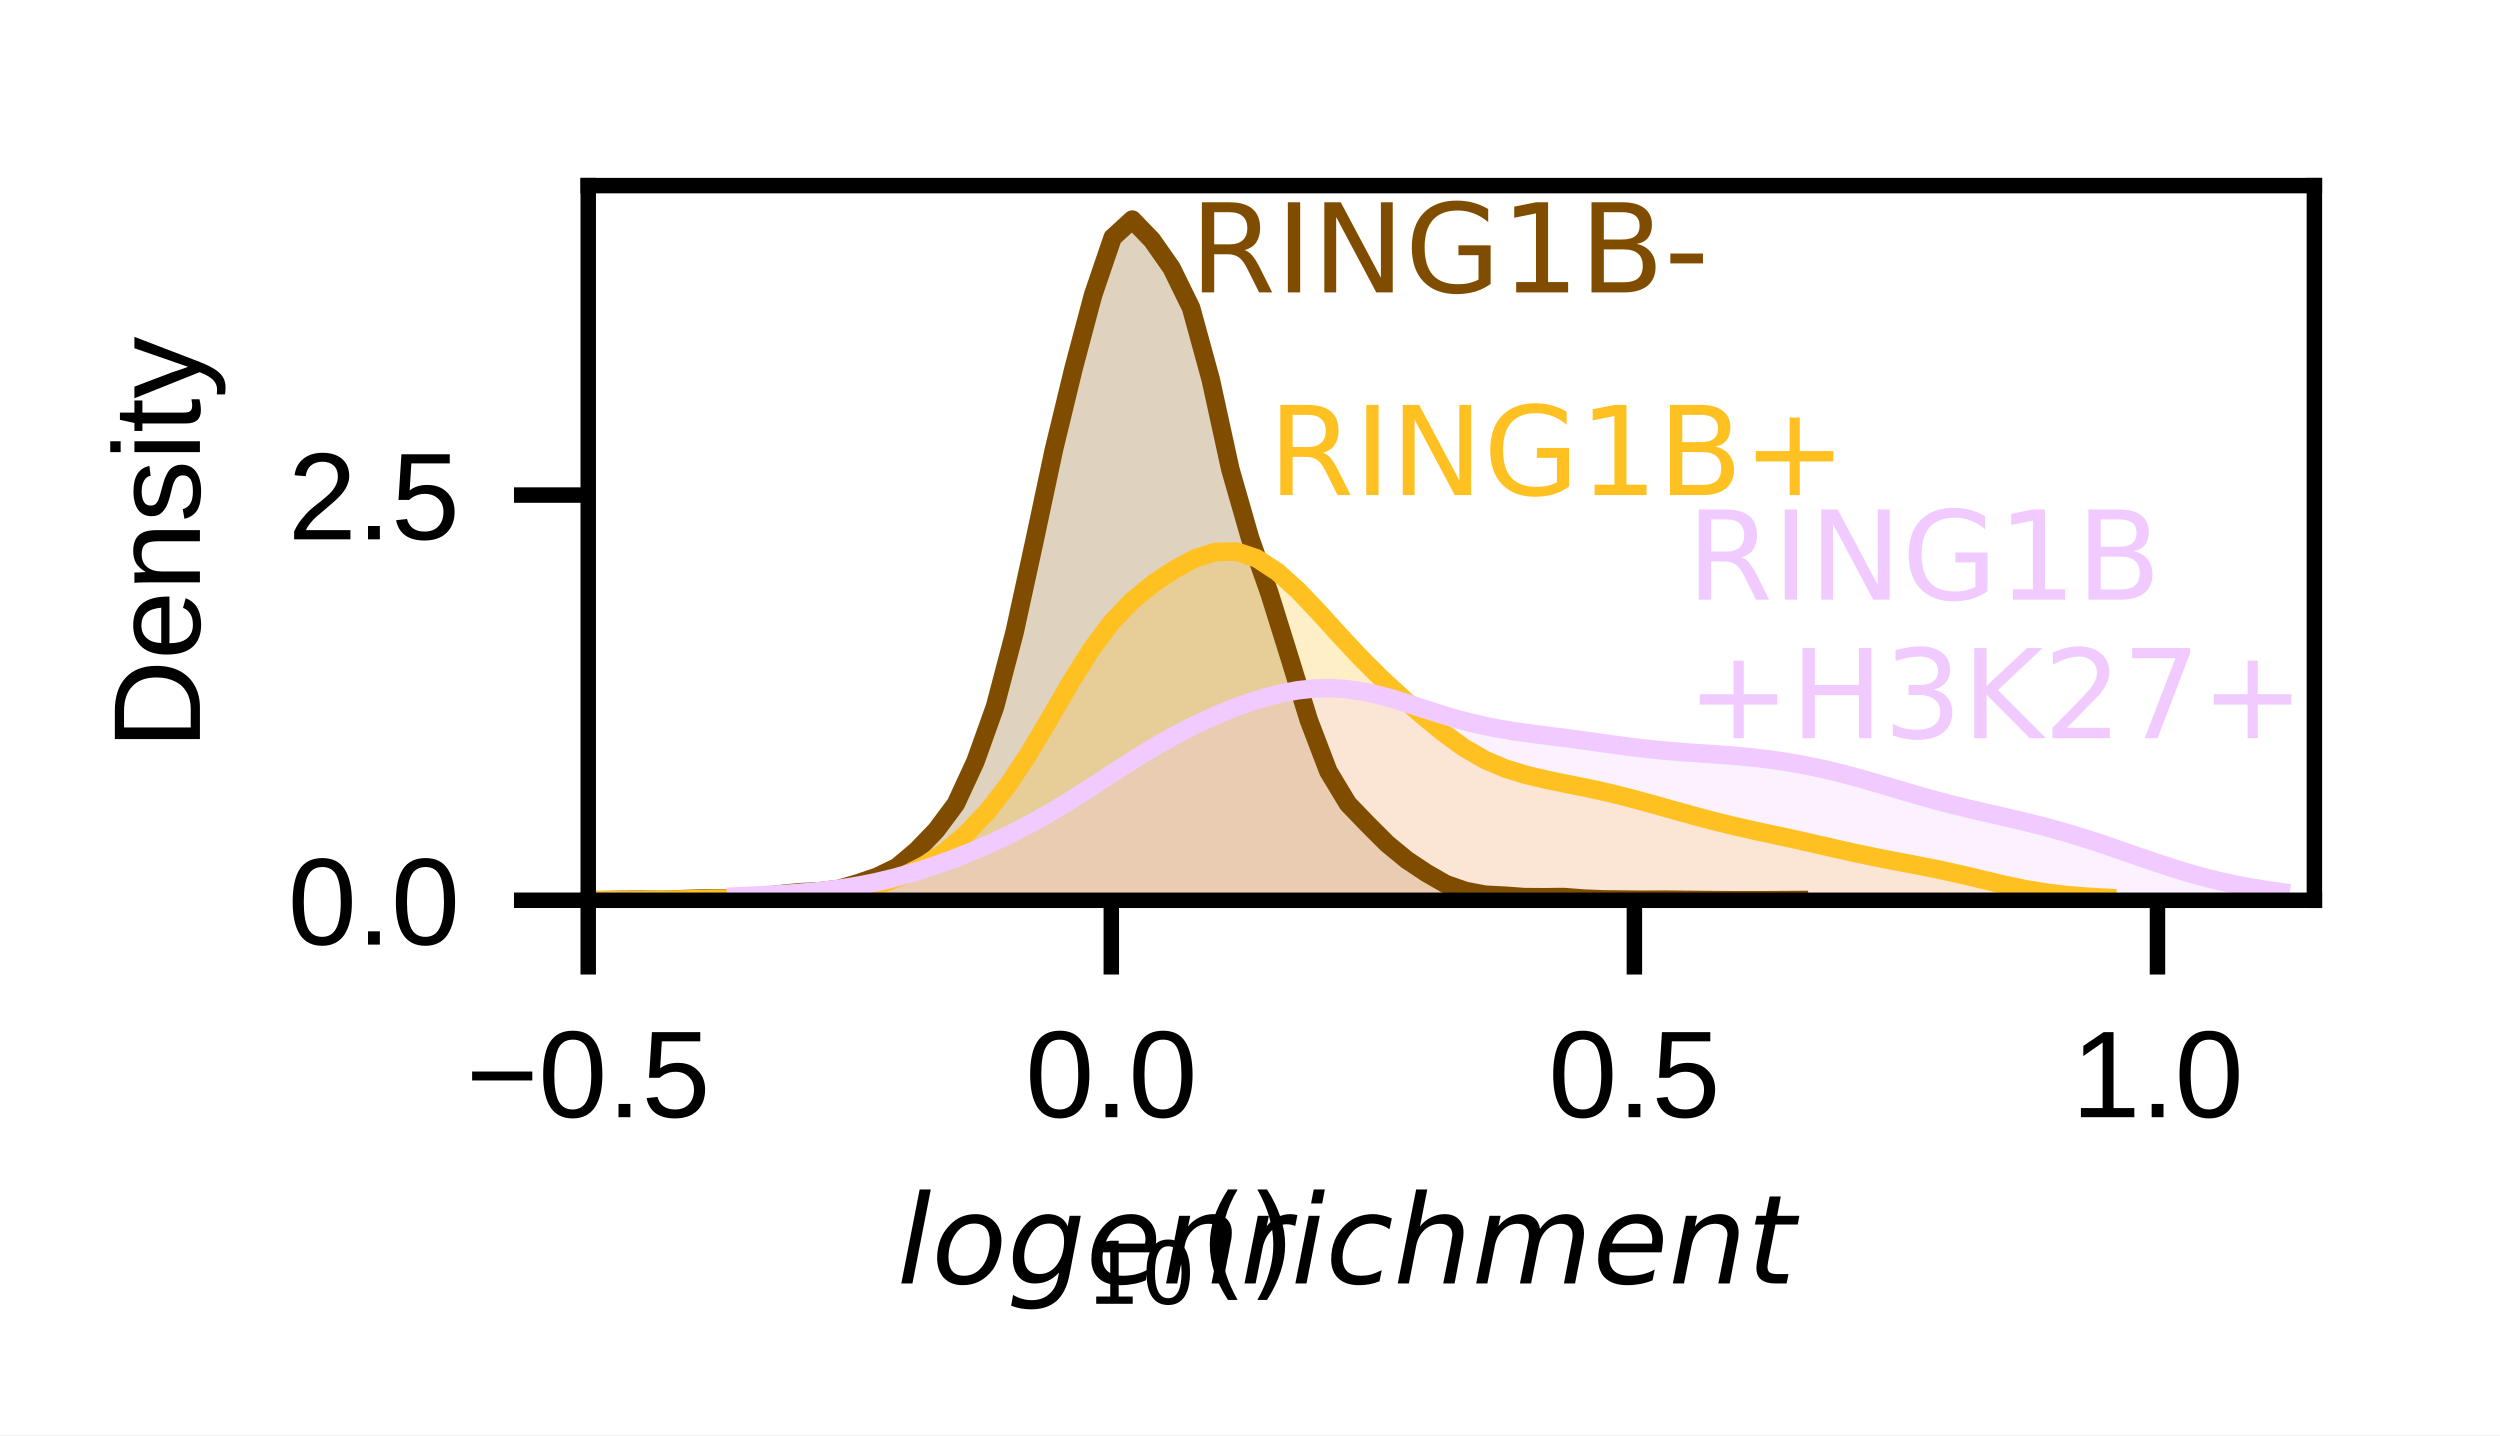
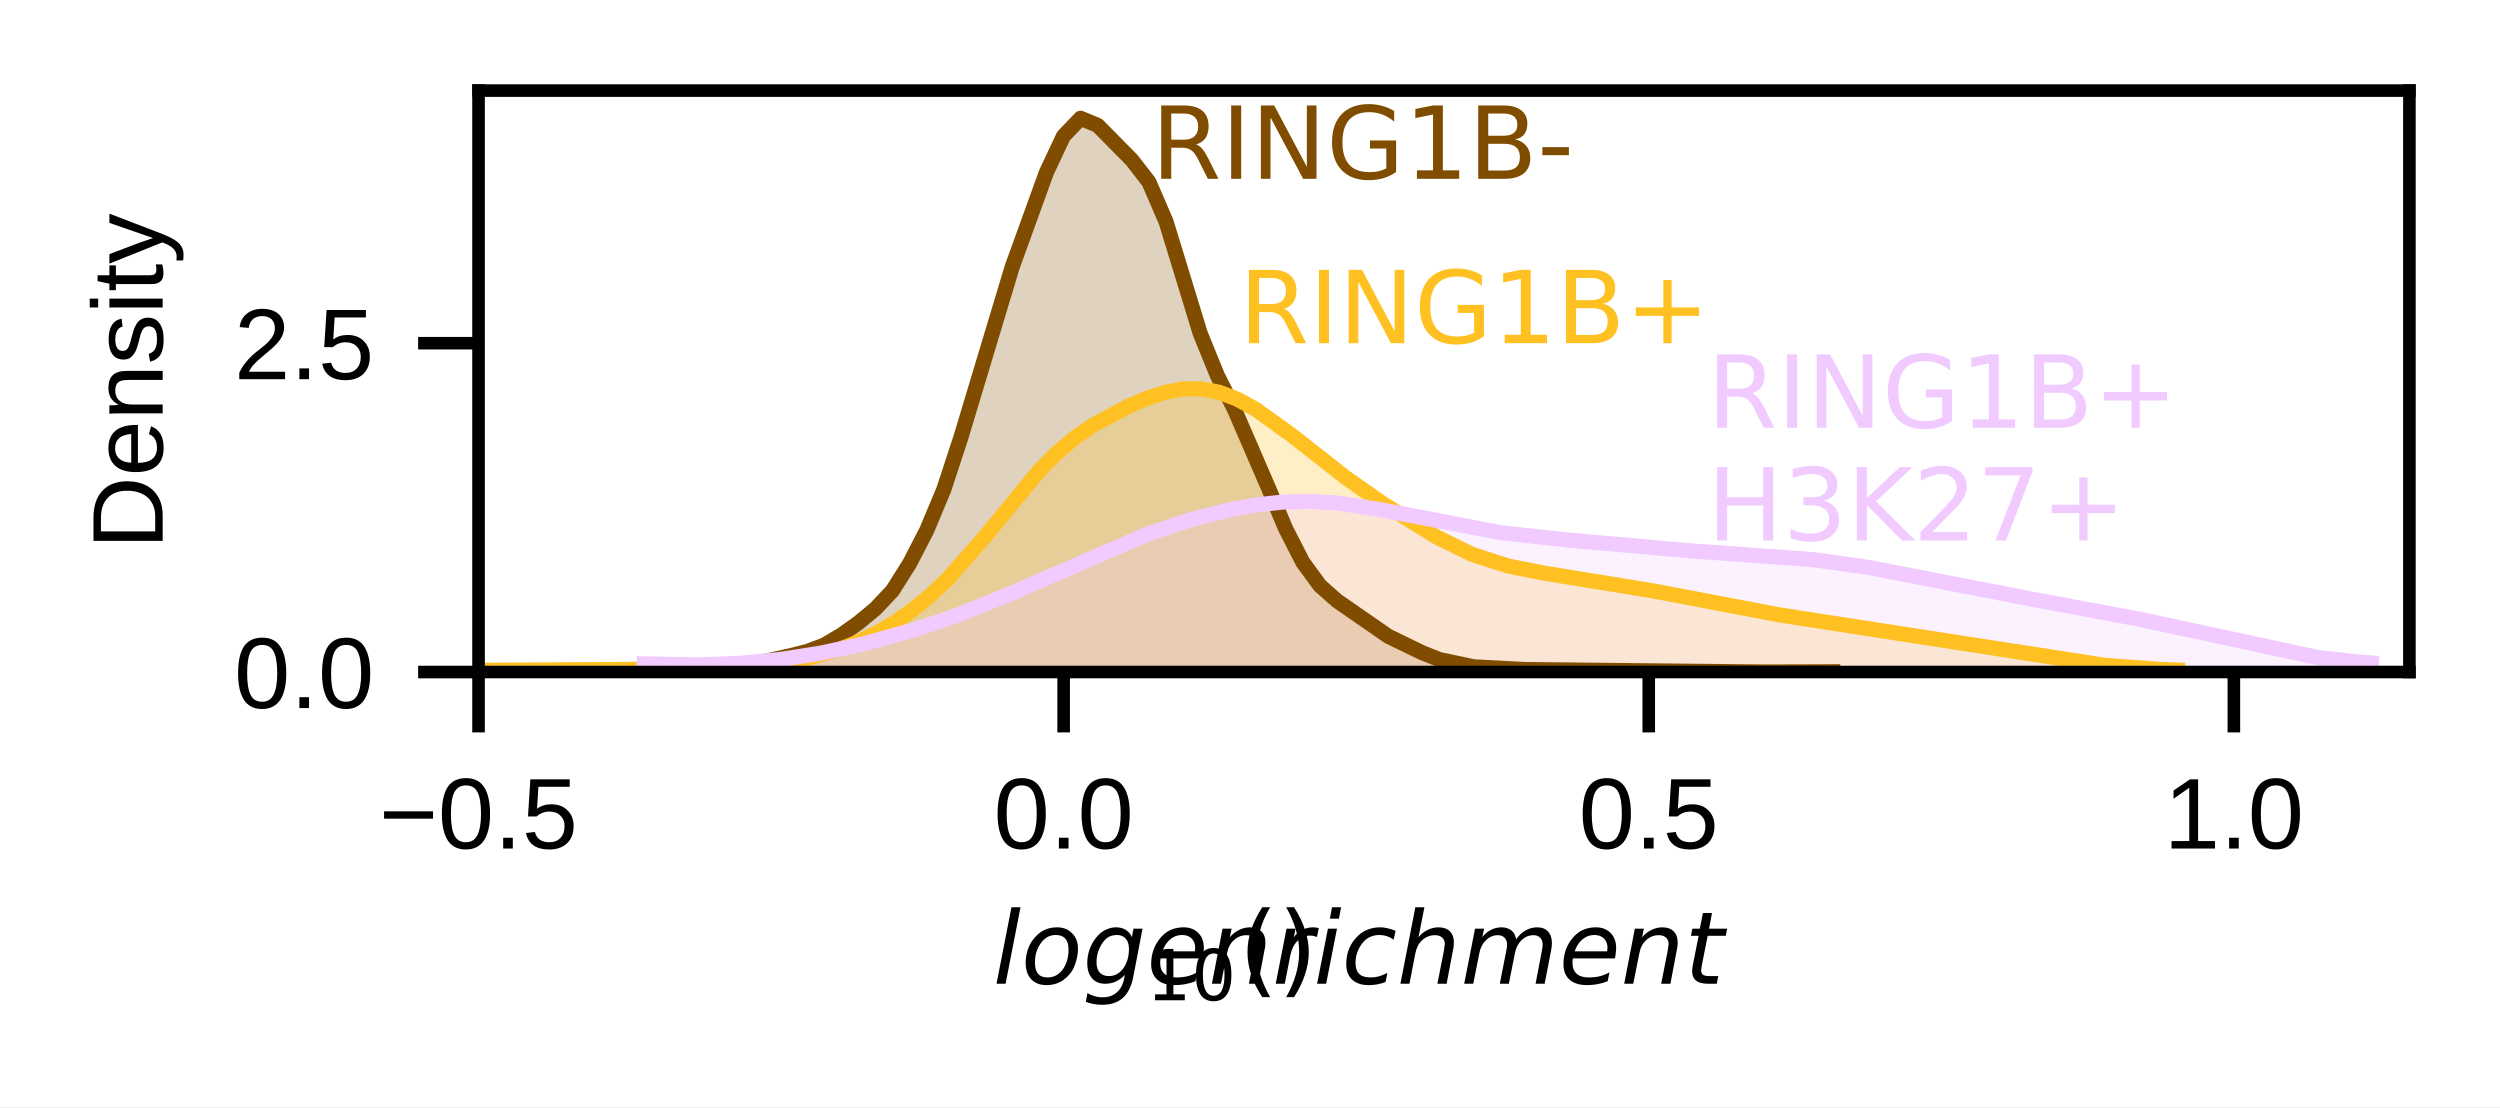
- <svg xmlns="http://www.w3.org/2000/svg" xmlns:xlink="http://www.w3.org/1999/xlink" height="92.782pt" version="1.1" viewBox="0 0 161.63 92.782" width="161.63pt">
+ <svg xmlns="http://www.w3.org/2000/svg" xmlns:xlink="http://www.w3.org/1999/xlink" height="87.982pt" version="1.1" viewBox="0 0 198.68 87.982" width="198.68pt">
  <defs>
    <style type="text/css">
*{stroke-linecap:butt;stroke-linejoin:round;}
  </style>
  </defs>
  <g id="figure_1">
    <g id="patch_1">
-       <path d="M 0 92.782  L 161.63 92.782  L 161.63 -0  L 0 -0  z " style="fill:#ffffff;" />
+       <path d="M 0 87.982  L 198.68 87.982  L 198.68 -0  L 0 -0  z " style="fill:#ffffff;" />
    </g>
    <g id="axes_1">
      <g id="patch_2">
-         <path d="M 38.03 58.206  L 149.63 58.206  L 149.63 12  L 38.03 12  z " style="fill:#ffffff;" />
+         <path d="M 38.03 53.406  L 191.48 53.406  L 191.48 7.2  L 38.03 7.2  z " style="fill:#ffffff;" />
      </g>
      <g id="PolyCollection_1">
-         <path clip-path="url(#p0f11a25522)" d="M -9.19 58.19  L -9.19 58.206  L -7.922 58.206  L -6.655 58.206  L -5.387 58.206  L -4.119 58.206  L -2.852 58.206  L -1.584 58.206  L -0.317 58.206  L 0.951 58.206  L 2.219 58.206  L 3.486 58.206  L 4.754 58.206  L 6.021 58.206  L 7.289 58.206  L 8.557 58.206  L 9.824 58.206  L 11.092 58.206  L 12.359 58.206  L 13.627 58.206  L 14.895 58.206  L 16.162 58.206  L 17.43 58.206  L 18.697 58.206  L 19.965 58.206  L 21.232 58.206  L 22.5 58.206  L 23.768 58.206  L 25.035 58.206  L 26.303 58.206  L 27.57 58.206  L 28.838 58.206  L 30.106 58.206  L 31.373 58.206  L 32.641 58.206  L 33.908 58.206  L 35.176 58.206  L 36.444 58.206  L 37.711 58.206  L 38.979 58.206  L 40.246 58.206  L 41.514 58.206  L 42.782 58.206  L 44.049 58.206  L 45.317 58.206  L 46.584 58.206  L 47.852 58.206  L 49.12 58.206  L 50.387 58.206  L 51.655 58.206  L 52.922 58.206  L 54.19 58.206  L 55.458 58.206  L 56.725 58.206  L 57.993 58.206  L 59.26 58.206  L 60.528 58.206  L 61.796 58.206  L 63.063 58.206  L 64.331 58.206  L 65.598 58.206  L 66.866 58.206  L 68.133 58.206  L 69.401 58.206  L 70.669 58.206  L 71.936 58.206  L 73.204 58.206  L 74.471 58.206  L 75.739 58.206  L 77.007 58.206  L 78.274 58.206  L 79.542 58.206  L 80.809 58.206  L 82.077 58.206  L 83.345 58.206  L 84.612 58.206  L 85.88 58.206  L 87.147 58.206  L 88.415 58.206  L 89.683 58.206  L 90.95 58.206  L 92.218 58.206  L 93.485 58.206  L 94.753 58.206  L 96.021 58.206  L 97.288 58.206  L 98.556 58.206  L 99.823 58.206  L 101.091 58.206  L 102.359 58.206  L 103.626 58.206  L 104.894 58.206  L 106.161 58.206  L 107.429 58.206  L 108.696 58.206  L 109.964 58.206  L 111.232 58.206  L 112.499 58.206  L 113.767 58.206  L 115.034 58.206  L 116.302 58.206  L 116.302 58.19  L 116.302 58.19  L 115.034 58.199  L 113.767 58.205  L 112.499 58.206  L 111.232 58.2  L 109.964 58.187  L 108.696 58.176  L 107.429 58.164  L 106.161 58.171  L 104.894 58.16  L 103.626 58.147  L 102.359 58.094  L 101.091 57.996  L 99.823 58.01  L 98.556 58.002  L 97.288 57.909  L 96.021 57.846  L 94.753 57.605  L 93.485 57.165  L 92.218 56.437  L 90.95 55.593  L 89.683 54.55  L 88.415 53.282  L 87.147 51.966  L 85.88 49.868  L 84.612 46.546  L 83.345 42.43  L 82.077 38.369  L 80.809 34.753  L 79.542 30.332  L 78.274 24.53  L 77.007 19.907  L 75.739 17.32  L 74.471 15.513  L 73.204 14.2  L 71.936 15.359  L 70.669 19.076  L 69.401 23.849  L 68.133 29.091  L 66.866 35.047  L 65.598 40.862  L 64.331 45.687  L 63.063 49.234  L 61.796 51.976  L 60.528 53.678  L 59.26 54.993  L 57.993 56.06  L 56.725 56.677  L 55.458 57.11  L 54.19 57.478  L 52.922 57.626  L 51.655 57.688  L 50.387 57.813  L 49.12 57.981  L 47.852 58.06  L 46.584 58.086  L 45.317 58.091  L 44.049 58.134  L 42.782 58.175  L 41.514 58.167  L 40.246 58.175  L 38.979 58.196  L 37.711 58.189  L 36.444 58.161  L 35.176 58.162  L 33.908 58.154  L 32.641 58.145  L 31.373 58.107  L 30.106 58.105  L 28.838 58.148  L 27.57 58.156  L 26.303 58.128  L 25.035 58.128  L 23.768 58.154  L 22.5 58.158  L 21.232 58.16  L 19.965 58.186  L 18.697 58.195  L 17.43 58.176  L 16.162 58.185  L 14.895 58.203  L 13.627 58.205  L 12.359 58.198  L 11.092 58.19  L 9.824 58.199  L 8.557 58.205  L 7.289 58.206  L 6.021 58.206  L 4.754 58.205  L 3.486 58.199  L 2.219 58.19  L 0.951 58.198  L -0.317 58.205  L -1.584 58.206  L -2.852 58.206  L -4.119 58.206  L -5.387 58.206  L -6.655 58.205  L -7.922 58.199  L -9.19 58.19  z " style="fill:#804d00;fill-opacity:0.25;" />
+         <path clip-path="url(#p322efefd26)" d="M -26.897 53.397  L -26.897 53.406  L -25.539 53.406  L -24.18 53.406  L -22.821 53.406  L -21.462 53.406  L -20.104 53.406  L -18.745 53.406  L -17.386 53.406  L -16.028 53.406  L -14.669 53.406  L -13.31 53.406  L -11.952 53.406  L -10.593 53.406  L -9.234 53.406  L -7.876 53.406  L -6.517 53.406  L -5.158 53.406  L -3.8 53.406  L -2.441 53.406  L -1.082 53.406  L 0.276 53.406  L 1.635 53.406  L 2.994 53.406  L 4.352 53.406  L 5.711 53.406  L 7.07 53.406  L 8.428 53.406  L 9.787 53.406  L 11.146 53.406  L 12.504 53.406  L 13.863 53.406  L 15.222 53.406  L 16.58 53.406  L 17.939 53.406  L 19.298 53.406  L 20.656 53.406  L 22.015 53.406  L 23.374 53.406  L 24.732 53.406  L 26.091 53.406  L 27.45 53.406  L 28.808 53.406  L 30.167 53.406  L 31.526 53.406  L 32.884 53.406  L 34.243 53.406  L 35.602 53.406  L 36.96 53.406  L 38.319 53.406  L 39.678 53.406  L 41.036 53.406  L 42.395 53.406  L 43.754 53.406  L 45.112 53.406  L 46.471 53.406  L 47.83 53.406  L 49.188 53.406  L 50.547 53.406  L 51.906 53.406  L 53.264 53.406  L 54.623 53.406  L 55.982 53.406  L 57.34 53.406  L 58.699 53.406  L 60.058 53.406  L 61.416 53.406  L 62.775 53.406  L 64.134 53.406  L 65.492 53.406  L 66.851 53.406  L 68.21 53.406  L 69.568 53.406  L 70.927 53.406  L 72.286 53.406  L 73.644 53.406  L 75.003 53.406  L 76.362 53.406  L 77.721 53.406  L 79.079 53.406  L 80.438 53.406  L 81.797 53.406  L 83.155 53.406  L 84.514 53.406  L 85.873 53.406  L 87.231 53.406  L 88.59 53.406  L 89.949 53.406  L 91.307 53.406  L 92.666 53.406  L 94.025 53.406  L 95.383 53.406  L 96.742 53.406  L 98.101 53.406  L 99.459 53.406  L 100.818 53.406  L 102.177 53.406  L 103.535 53.406  L 104.894 53.406  L 106.253 53.406  L 107.611 53.406  L 108.97 53.406  L 110.329 53.406  L 111.687 53.406  L 113.046 53.406  L 114.405 53.406  L 115.763 53.406  L 117.122 53.406  L 118.481 53.406  L 119.839 53.406  L 121.198 53.406  L 122.557 53.406  L 123.915 53.406  L 125.274 53.406  L 126.633 53.406  L 127.991 53.406  L 129.35 53.406  L 130.709 53.406  L 132.067 53.406  L 133.426 53.406  L 134.785 53.406  L 136.143 53.406  L 137.502 53.406  L 138.861 53.406  L 140.219 53.406  L 141.578 53.406  L 142.937 53.406  L 144.295 53.406  L 145.654 53.406  L 145.654 53.387  L 145.654 53.387  L 144.295 53.397  L 142.937 53.405  L 141.578 53.406  L 140.219 53.405  L 138.861 53.401  L 137.502 53.391  L 136.143 53.382  L 134.785 53.372  L 133.426 53.363  L 132.067 53.37  L 130.709 53.369  L 129.35 53.353  L 127.991 53.348  L 126.633 53.308  L 125.274 53.216  L 123.915 53.177  L 122.557 53.229  L 121.198 53.208  L 119.839 53.112  L 118.481 53.087  L 117.122 52.994  L 115.763 52.754  L 114.405 52.42  L 113.046 51.883  L 111.687 51.247  L 110.329 50.566  L 108.97 49.7  L 107.611 48.709  L 106.253 47.742  L 104.894 46.539  L 103.535 44.678  L 102.177 42.028  L 100.818 38.805  L 99.459 35.59  L 98.101 32.525  L 96.742 29.834  L 95.383 26.495  L 94.025 22.053  L 92.666 17.611  L 91.307 14.466  L 89.949 12.715  L 88.59 11.331  L 87.231 9.961  L 85.873 9.4  L 84.514 10.822  L 83.155 13.715  L 81.797 17.338  L 80.438 21.227  L 79.079 25.468  L 77.721 30.189  L 76.362 34.766  L 75.003 38.911  L 73.644 42.158  L 72.286 44.784  L 70.927 46.94  L 69.568 48.381  L 68.21 49.505  L 66.851 50.47  L 65.492 51.272  L 64.134 51.78  L 62.775 52.12  L 61.416 52.448  L 60.058 52.719  L 58.699 52.824  L 57.34 52.859  L 55.982 52.932  L 54.623 53.049  L 53.264 53.188  L 51.906 53.259  L 50.547 53.28  L 49.188 53.288  L 47.83 53.29  L 46.471 53.327  L 45.112 53.373  L 43.754 53.376  L 42.395 53.364  L 41.036 53.374  L 39.678 53.394  L 38.319 53.398  L 36.96 53.379  L 35.602 53.357  L 34.243 53.362  L 32.884 53.359  L 31.526 53.35  L 30.167 53.342  L 28.808 53.304  L 27.45 53.294  L 26.091 53.335  L 24.732 53.357  L 23.374 53.356  L 22.015 53.326  L 20.656 53.319  L 19.298 53.346  L 17.939 53.358  L 16.58 53.359  L 15.222 53.357  L 13.863 53.375  L 12.504 53.395  L 11.146 53.393  L 9.787 53.376  L 8.428 53.38  L 7.07 53.397  L 5.711 53.405  L 4.352 53.405  L 2.994 53.4  L 1.635 53.391  L 0.276 53.393  L -1.082 53.401  L -2.441 53.405  L -3.8 53.406  L -5.158 53.406  L -6.517 53.406  L -7.876 53.405  L -9.234 53.401  L -10.593 53.392  L -11.952 53.392  L -13.31 53.4  L -14.669 53.405  L -16.028 53.406  L -17.386 53.406  L -18.745 53.406  L -20.104 53.406  L -21.462 53.406  L -22.821 53.406  L -24.18 53.406  L -25.539 53.405  L -26.897 53.397  z " style="fill:#804d00;fill-opacity:0.25;" />
      </g>
      <g id="PolyCollection_2">
-         <path clip-path="url(#p0f11a25522)" d="M 3.497 58.178  L 3.497 58.206  L 4.838 58.206  L 6.178 58.206  L 7.519 58.206  L 8.86 58.206  L 10.2 58.206  L 11.541 58.206  L 12.882 58.206  L 14.222 58.206  L 15.563 58.206  L 16.904 58.206  L 18.244 58.206  L 19.585 58.206  L 20.926 58.206  L 22.266 58.206  L 23.607 58.206  L 24.947 58.206  L 26.288 58.206  L 27.629 58.206  L 28.969 58.206  L 30.31 58.206  L 31.651 58.206  L 32.991 58.206  L 34.332 58.206  L 35.673 58.206  L 37.013 58.206  L 38.354 58.206  L 39.695 58.206  L 41.035 58.206  L 42.376 58.206  L 43.716 58.206  L 45.057 58.206  L 46.398 58.206  L 47.738 58.206  L 49.079 58.206  L 50.42 58.206  L 51.76 58.206  L 53.101 58.206  L 54.442 58.206  L 55.782 58.206  L 57.123 58.206  L 58.463 58.206  L 59.804 58.206  L 61.145 58.206  L 62.485 58.206  L 63.826 58.206  L 65.167 58.206  L 66.507 58.206  L 67.848 58.206  L 69.189 58.206  L 70.529 58.206  L 71.87 58.206  L 73.211 58.206  L 74.551 58.206  L 75.892 58.206  L 77.232 58.206  L 78.573 58.206  L 79.914 58.206  L 81.254 58.206  L 82.595 58.206  L 83.936 58.206  L 85.276 58.206  L 86.617 58.206  L 87.958 58.206  L 89.298 58.206  L 90.639 58.206  L 91.98 58.206  L 93.32 58.206  L 94.661 58.206  L 96.001 58.206  L 97.342 58.206  L 98.683 58.206  L 100.023 58.206  L 101.364 58.206  L 102.705 58.206  L 104.045 58.206  L 105.386 58.206  L 106.727 58.206  L 108.067 58.206  L 109.408 58.206  L 110.748 58.206  L 112.089 58.206  L 113.43 58.206  L 114.77 58.206  L 116.111 58.206  L 117.452 58.206  L 118.792 58.206  L 120.133 58.206  L 121.474 58.206  L 122.814 58.206  L 124.155 58.206  L 125.496 58.206  L 126.836 58.206  L 128.177 58.206  L 129.517 58.206  L 130.858 58.206  L 132.199 58.206  L 133.539 58.206  L 134.88 58.206  L 136.221 58.206  L 136.221 58.049  L 136.221 58.049  L 134.88 57.972  L 133.539 57.86  L 132.199 57.698  L 130.858 57.473  L 129.517 57.188  L 128.177 56.868  L 126.836 56.548  L 125.496 56.252  L 124.155 55.982  L 122.814 55.727  L 121.474 55.467  L 120.133 55.19  L 118.792 54.893  L 117.452 54.587  L 116.111 54.283  L 114.77 53.991  L 113.43 53.703  L 112.089 53.4  L 110.748 53.07  L 109.408 52.713  L 108.067 52.339  L 106.727 51.961  L 105.386 51.597  L 104.045 51.262  L 102.705 50.965  L 101.364 50.694  L 100.023 50.42  L 98.683 50.105  L 97.342 49.695  L 96.001 49.126  L 94.661 48.35  L 93.32 47.38  L 91.98 46.276  L 90.639 45.094  L 89.298 43.849  L 87.958 42.515  L 86.617 41.083  L 85.276 39.604  L 83.936 38.191  L 82.595 36.981  L 81.254 36.102  L 79.914 35.657  L 78.573 35.682  L 77.232 36.118  L 75.892 36.835  L 74.551 37.732  L 73.211 38.826  L 71.87 40.227  L 70.529 42.021  L 69.189 44.165  L 67.848 46.48  L 66.507 48.736  L 65.167 50.759  L 63.826 52.473  L 62.485 53.882  L 61.145 55.018  L 59.804 55.912  L 58.463 56.593  L 57.123 57.098  L 55.782 57.467  L 54.442 57.731  L 53.101 57.906  L 51.76 58.006  L 50.42 58.052  L 49.079 58.071  L 47.738 58.086  L 46.398 58.106  L 45.057 58.132  L 43.716 58.158  L 42.376 58.179  L 41.035 58.193  L 39.695 58.201  L 38.354 58.203  L 37.013 58.203  L 35.673 58.2  L 34.332 58.194  L 32.991 58.185  L 31.651 58.173  L 30.31 58.163  L 28.969 58.157  L 27.629 58.158  L 26.288 58.166  L 24.947 58.177  L 23.607 58.188  L 22.266 58.196  L 20.926 58.202  L 19.585 58.204  L 18.244 58.206  L 16.904 58.206  L 15.563 58.206  L 14.222 58.206  L 12.882 58.206  L 11.541 58.205  L 10.2 58.204  L 8.86 58.2  L 7.519 58.194  L 6.178 58.187  L 4.838 58.18  L 3.497 58.178  z " style="fill:#ffc022;fill-opacity:0.25;" />
+         <path clip-path="url(#p322efefd26)" d="M -9.453 53.295  L -9.453 53.406  L -8.016 53.406  L -6.579 53.406  L -5.142 53.406  L -3.705 53.406  L -2.268 53.406  L -0.831 53.406  L 0.606 53.406  L 2.043 53.406  L 3.48 53.406  L 4.917 53.406  L 6.354 53.406  L 7.791 53.406  L 9.228 53.406  L 10.665 53.406  L 12.102 53.406  L 13.539 53.406  L 14.976 53.406  L 16.413 53.406  L 17.85 53.406  L 19.287 53.406  L 20.724 53.406  L 22.161 53.406  L 23.598 53.406  L 25.035 53.406  L 26.472 53.406  L 27.909 53.406  L 29.346 53.406  L 30.782 53.406  L 32.219 53.406  L 33.656 53.406  L 35.093 53.406  L 36.53 53.406  L 37.967 53.406  L 39.404 53.406  L 40.841 53.406  L 42.278 53.406  L 43.715 53.406  L 45.152 53.406  L 46.589 53.406  L 48.026 53.406  L 49.463 53.406  L 50.9 53.406  L 52.337 53.406  L 53.774 53.406  L 55.211 53.406  L 56.648 53.406  L 58.085 53.406  L 59.522 53.406  L 60.959 53.406  L 62.396 53.406  L 63.833 53.406  L 65.27 53.406  L 66.707 53.406  L 68.144 53.406  L 69.581 53.406  L 71.018 53.406  L 72.455 53.406  L 73.891 53.406  L 75.328 53.406  L 76.765 53.406  L 78.202 53.406  L 79.639 53.406  L 81.076 53.406  L 82.513 53.406  L 83.95 53.406  L 85.387 53.406  L 86.824 53.406  L 88.261 53.406  L 89.698 53.406  L 91.135 53.406  L 92.572 53.406  L 94.009 53.406  L 95.446 53.406  L 96.883 53.406  L 98.32 53.406  L 99.757 53.406  L 101.194 53.406  L 102.631 53.406  L 104.068 53.406  L 105.505 53.406  L 106.942 53.406  L 108.379 53.406  L 109.816 53.406  L 111.253 53.406  L 112.69 53.406  L 114.127 53.406  L 115.563 53.406  L 117 53.406  L 118.437 53.406  L 119.874 53.406  L 121.311 53.406  L 122.748 53.406  L 124.185 53.406  L 125.622 53.406  L 127.059 53.406  L 128.496 53.406  L 129.933 53.406  L 131.37 53.406  L 132.807 53.406  L 134.244 53.406  L 135.681 53.406  L 137.118 53.406  L 138.555 53.406  L 139.992 53.406  L 141.429 53.406  L 142.866 53.406  L 144.303 53.406  L 145.74 53.406  L 147.177 53.406  L 148.614 53.406  L 150.051 53.406  L 151.488 53.406  L 152.925 53.406  L 154.362 53.406  L 155.799 53.406  L 157.236 53.406  L 158.672 53.406  L 160.109 53.406  L 161.546 53.406  L 162.983 53.406  L 164.42 53.406  L 165.857 53.406  L 167.294 53.406  L 168.731 53.406  L 170.168 53.406  L 171.605 53.406  L 173.042 53.406  L 173.042 53.249  L 173.042 53.249  L 171.605 53.191  L 170.168 53.116  L 168.731 53.014  L 167.294 52.877  L 165.857 52.702  L 164.42 52.488  L 162.983 52.248  L 161.546 51.995  L 160.109 51.747  L 158.672 51.514  L 157.236 51.299  L 155.799 51.097  L 154.362 50.899  L 152.925 50.697  L 151.488 50.484  L 150.051 50.26  L 148.614 50.026  L 147.177 49.787  L 145.74 49.55  L 144.303 49.32  L 142.866 49.096  L 141.429 48.87  L 139.992 48.634  L 138.555 48.382  L 137.118 48.112  L 135.681 47.828  L 134.244 47.536  L 132.807 47.243  L 131.37 46.956  L 129.933 46.683  L 128.496 46.43  L 127.059 46.201  L 125.622 45.988  L 124.185 45.778  L 122.748 45.555  L 121.311 45.301  L 119.874 44.988  L 118.437 44.584  L 117 44.063  L 115.563 43.414  L 114.127 42.652  L 112.69 41.806  L 111.253 40.906  L 109.816 39.967  L 108.379 38.986  L 106.942 37.95  L 105.505 36.854  L 104.068 35.713  L 102.631 34.567  L 101.194 33.476  L 99.757 32.506  L 98.32 31.719  L 96.883 31.17  L 95.446 30.896  L 94.009 30.91  L 92.572 31.183  L 91.135 31.657  L 89.698 32.268  L 88.261 32.982  L 86.824 33.812  L 85.387 34.808  L 83.95 36.026  L 82.513 37.486  L 81.076 39.152  L 79.639 40.94  L 78.202 42.737  L 76.765 44.444  L 75.328 45.992  L 73.891 47.35  L 72.455 48.52  L 71.018 49.515  L 69.581 50.352  L 68.144 51.044  L 66.707 51.604  L 65.27 52.05  L 63.833 52.401  L 62.396 52.676  L 60.959 52.888  L 59.522 53.044  L 58.085 53.15  L 56.648 53.215  L 55.211 53.25  L 53.774 53.267  L 52.337 53.278  L 50.9 53.291  L 49.463 53.308  L 48.026 53.328  L 46.589 53.348  L 45.152 53.367  L 43.715 53.382  L 42.278 53.392  L 40.841 53.399  L 39.404 53.402  L 37.967 53.404  L 36.53 53.403  L 35.093 53.401  L 33.656 53.397  L 32.219 53.391  L 30.782 53.383  L 29.346 53.374  L 27.909 53.366  L 26.472 53.36  L 25.035 53.357  L 23.598 53.359  L 22.161 53.364  L 20.724 53.372  L 19.287 53.381  L 17.85 53.39  L 16.413 53.396  L 14.976 53.401  L 13.539 53.403  L 12.102 53.405  L 10.665 53.406  L 9.228 53.406  L 7.791 53.406  L 6.354 53.406  L 4.917 53.406  L 3.48 53.406  L 2.043 53.406  L 0.606 53.405  L -0.831 53.403  L -2.268 53.399  L -3.705 53.391  L -5.142 53.378  L -6.579 53.359  L -8.016 53.331  L -9.453 53.295  z " style="fill:#ffc022;fill-opacity:0.25;" />
      </g>
      <g id="PolyCollection_3">
-         <path clip-path="url(#p0f11a25522)" d="M 47.601 57.956  L 47.601 58.206  L 48.61 58.206  L 49.618 58.206  L 50.627 58.206  L 51.635 58.206  L 52.643 58.206  L 53.652 58.206  L 54.66 58.206  L 55.669 58.206  L 56.677 58.206  L 57.685 58.206  L 58.694 58.206  L 59.702 58.206  L 60.711 58.206  L 61.719 58.206  L 62.727 58.206  L 63.736 58.206  L 64.744 58.206  L 65.753 58.206  L 66.761 58.206  L 67.769 58.206  L 68.778 58.206  L 69.786 58.206  L 70.795 58.206  L 71.803 58.206  L 72.811 58.206  L 73.82 58.206  L 74.828 58.206  L 75.837 58.206  L 76.845 58.206  L 77.853 58.206  L 78.862 58.206  L 79.87 58.206  L 80.879 58.206  L 81.887 58.206  L 82.895 58.206  L 83.904 58.206  L 84.912 58.206  L 85.921 58.206  L 86.929 58.206  L 87.937 58.206  L 88.946 58.206  L 89.954 58.206  L 90.963 58.206  L 91.971 58.206  L 92.979 58.206  L 93.988 58.206  L 94.996 58.206  L 96.005 58.206  L 97.013 58.206  L 98.021 58.206  L 99.03 58.206  L 100.038 58.206  L 101.047 58.206  L 102.055 58.206  L 103.063 58.206  L 104.072 58.206  L 105.08 58.206  L 106.089 58.206  L 107.097 58.206  L 108.105 58.206  L 109.114 58.206  L 110.122 58.206  L 111.131 58.206  L 112.139 58.206  L 113.148 58.206  L 114.156 58.206  L 115.164 58.206  L 116.173 58.206  L 117.181 58.206  L 118.19 58.206  L 119.198 58.206  L 120.206 58.206  L 121.215 58.206  L 122.223 58.206  L 123.232 58.206  L 124.24 58.206  L 125.248 58.206  L 126.257 58.206  L 127.265 58.206  L 128.274 58.206  L 129.282 58.206  L 130.29 58.206  L 131.299 58.206  L 132.307 58.206  L 133.316 58.206  L 134.324 58.206  L 135.332 58.206  L 136.341 58.206  L 137.349 58.206  L 138.358 58.206  L 139.366 58.206  L 140.374 58.206  L 141.383 58.206  L 142.391 58.206  L 143.4 58.206  L 144.408 58.206  L 145.416 58.206  L 146.425 58.206  L 147.433 58.206  L 147.433 57.67  L 147.433 57.67  L 146.425 57.528  L 145.416 57.361  L 144.408 57.167  L 143.4 56.943  L 142.391 56.688  L 141.383 56.404  L 140.374 56.093  L 139.366 55.761  L 138.358 55.416  L 137.349 55.065  L 136.341 54.717  L 135.332 54.38  L 134.324 54.06  L 133.316 53.76  L 132.307 53.482  L 131.299 53.223  L 130.29 52.98  L 129.282 52.747  L 128.274 52.517  L 127.265 52.282  L 126.257 52.035  L 125.248 51.772  L 124.24 51.493  L 123.232 51.199  L 122.223 50.899  L 121.215 50.601  L 120.206 50.312  L 119.198 50.041  L 118.19 49.793  L 117.181 49.572  L 116.173 49.377  L 115.164 49.211  L 114.156 49.071  L 113.148 48.957  L 112.139 48.864  L 111.131 48.786  L 110.122 48.718  L 109.114 48.649  L 108.105 48.572  L 107.097 48.48  L 106.089 48.37  L 105.08 48.244  L 104.072 48.107  L 103.063 47.966  L 102.055 47.827  L 101.047 47.694  L 100.038 47.565  L 99.03 47.435  L 98.021 47.293  L 97.013 47.131  L 96.005 46.936  L 94.996 46.703  L 93.988 46.431  L 92.979 46.125  L 91.971 45.798  L 90.963 45.468  L 89.954 45.157  L 88.946 44.887  L 87.937 44.676  L 86.929 44.539  L 85.921 44.485  L 84.912 44.516  L 83.904 44.627  L 82.895 44.813  L 81.887 45.065  L 80.879 45.374  L 79.87 45.734  L 78.862 46.139  L 77.853 46.587  L 76.845 47.077  L 75.837 47.608  L 74.828 48.178  L 73.82 48.784  L 72.811 49.417  L 71.803 50.068  L 70.795 50.724  L 69.786 51.374  L 68.778 52.005  L 67.769 52.609  L 66.761 53.178  L 65.753 53.71  L 64.744 54.206  L 63.736 54.668  L 62.727 55.096  L 61.719 55.495  L 60.711 55.864  L 59.702 56.203  L 58.694 56.511  L 57.685 56.785  L 56.677 57.025  L 55.669 57.229  L 54.66 57.399  L 53.652 57.536  L 52.643 57.646  L 51.635 57.733  L 50.627 57.803  L 49.618 57.861  L 48.61 57.911  L 47.601 57.956  z " style="fill:#f1caff;fill-opacity:0.25;" />
+         <path clip-path="url(#p322efefd26)" d="M 51.191 52.756  L 51.191 53.406  L 52.271 53.406  L 53.352 53.406  L 54.433 53.406  L 55.514 53.406  L 56.595 53.406  L 57.676 53.406  L 58.757 53.406  L 59.837 53.406  L 60.918 53.406  L 61.999 53.406  L 63.08 53.406  L 64.161 53.406  L 65.242 53.406  L 66.323 53.406  L 67.403 53.406  L 68.484 53.406  L 69.565 53.406  L 70.646 53.406  L 71.727 53.406  L 72.808 53.406  L 73.889 53.406  L 74.969 53.406  L 76.05 53.406  L 77.131 53.406  L 78.212 53.406  L 79.293 53.406  L 80.374 53.406  L 81.455 53.406  L 82.535 53.406  L 83.616 53.406  L 84.697 53.406  L 85.778 53.406  L 86.859 53.406  L 87.94 53.406  L 89.021 53.406  L 90.101 53.406  L 91.182 53.406  L 92.263 53.406  L 93.344 53.406  L 94.425 53.406  L 95.506 53.406  L 96.587 53.406  L 97.667 53.406  L 98.748 53.406  L 99.829 53.406  L 100.91 53.406  L 101.991 53.406  L 103.072 53.406  L 104.153 53.406  L 105.233 53.406  L 106.314 53.406  L 107.395 53.406  L 108.476 53.406  L 109.557 53.406  L 110.638 53.406  L 111.719 53.406  L 112.799 53.406  L 113.88 53.406  L 114.961 53.406  L 116.042 53.406  L 117.123 53.406  L 118.204 53.406  L 119.285 53.406  L 120.365 53.406  L 121.446 53.406  L 122.527 53.406  L 123.608 53.406  L 124.689 53.406  L 125.77 53.406  L 126.851 53.406  L 127.931 53.406  L 129.012 53.406  L 130.093 53.406  L 131.174 53.406  L 132.255 53.406  L 133.336 53.406  L 134.417 53.406  L 135.497 53.406  L 136.578 53.406  L 137.659 53.406  L 138.74 53.406  L 139.821 53.406  L 140.902 53.406  L 141.983 53.406  L 143.063 53.406  L 144.144 53.406  L 145.225 53.406  L 146.306 53.406  L 147.387 53.406  L 148.468 53.406  L 149.549 53.406  L 150.629 53.406  L 151.71 53.406  L 152.791 53.406  L 153.872 53.406  L 154.953 53.406  L 156.034 53.406  L 157.115 53.406  L 158.195 53.406  L 159.276 53.406  L 160.357 53.406  L 161.438 53.406  L 162.519 53.406  L 163.6 53.406  L 164.681 53.406  L 165.761 53.406  L 166.842 53.406  L 167.923 53.406  L 169.004 53.406  L 170.085 53.406  L 171.166 53.406  L 172.247 53.406  L 173.327 53.406  L 174.408 53.406  L 175.489 53.406  L 176.57 53.406  L 177.651 53.406  L 178.732 53.406  L 179.813 53.406  L 180.893 53.406  L 181.974 53.406  L 183.055 53.406  L 184.136 53.406  L 185.217 53.406  L 186.298 53.406  L 187.379 53.406  L 188.459 53.406  L 188.459 52.69  L 188.459 52.69  L 187.379 52.607  L 186.298 52.505  L 185.217 52.383  L 184.136 52.242  L 183.055 52.081  L 181.974 51.901  L 180.893 51.701  L 179.813 51.484  L 178.732 51.252  L 177.651 51.007  L 176.57 50.752  L 175.489 50.492  L 174.408 50.229  L 173.327 49.968  L 172.247 49.711  L 171.166 49.462  L 170.085 49.221  L 169.004 48.991  L 167.923 48.772  L 166.842 48.563  L 165.761 48.363  L 164.681 48.171  L 163.6 47.982  L 162.519 47.796  L 161.438 47.608  L 160.357 47.416  L 159.276 47.219  L 158.195 47.015  L 157.115 46.803  L 156.034 46.585  L 154.953 46.362  L 153.872 46.137  L 152.791 45.913  L 151.71 45.693  L 150.629 45.481  L 149.549 45.279  L 148.468 45.089  L 147.387 44.913  L 146.306 44.752  L 145.225 44.608  L 144.144 44.479  L 143.063 44.365  L 141.983 44.265  L 140.902 44.179  L 139.821 44.103  L 138.74 44.035  L 137.659 43.972  L 136.578 43.911  L 135.497 43.848  L 134.417 43.781  L 133.336 43.708  L 132.255 43.627  L 131.174 43.539  L 130.093 43.444  L 129.012 43.343  L 127.931 43.24  L 126.851 43.134  L 125.77 43.029  L 124.689 42.924  L 123.608 42.818  L 122.527 42.71  L 121.446 42.596  L 120.365 42.473  L 119.285 42.337  L 118.204 42.185  L 117.123 42.015  L 116.042 41.825  L 114.961 41.618  L 113.88 41.395  L 112.799 41.162  L 111.719 40.925  L 110.638 40.693  L 109.557 40.474  L 108.476 40.276  L 107.395 40.108  L 106.314 39.977  L 105.233 39.887  L 104.153 39.842  L 103.072 39.845  L 101.991 39.895  L 100.91 39.99  L 99.829 40.128  L 98.748 40.306  L 97.667 40.521  L 96.587 40.77  L 95.506 41.05  L 94.425 41.359  L 93.344 41.696  L 92.263 42.058  L 91.182 42.446  L 90.101 42.857  L 89.021 43.291  L 87.94 43.744  L 86.859 44.215  L 85.778 44.699  L 84.697 45.192  L 83.616 45.689  L 82.535 46.185  L 81.455 46.675  L 80.374 47.155  L 79.293 47.621  L 78.212 48.069  L 77.131 48.498  L 76.05 48.907  L 74.969 49.295  L 73.889 49.662  L 72.808 50.009  L 71.727 50.337  L 70.646 50.646  L 69.565 50.936  L 68.484 51.207  L 67.403 51.459  L 66.323 51.692  L 65.242 51.904  L 64.161 52.095  L 63.08 52.264  L 61.999 52.41  L 60.918 52.535  L 59.837 52.638  L 58.757 52.719  L 57.676 52.78  L 56.595 52.822  L 55.514 52.844  L 54.433 52.848  L 53.352 52.835  L 52.271 52.804  L 51.191 52.756  z " style="fill:#f1caff;fill-opacity:0.25;" />
      </g>
      <g id="matplotlib.axis_1">
        <g id="xtick_1">
          <g id="line2d_1">
            <defs>
-               <path d="M 0 0  L 0 4.8  " id="m6a89e2e010" style="stroke:#000000;" />
+               <path d="M 0 0  L 0 4.8  " id="m4cd4bf97b2" style="stroke:#000000;" />
            </defs>
            <g>
-               <use style="stroke:#000000;" x="38.03" xlink:href="#m6a89e2e010" y="58.206" />
+               <use style="stroke:#000000;" x="38.03" xlink:href="#m4cd4bf97b2" y="53.406" />
            </g>
          </g>
          <g id="text_1">
-             <text style="font-family:Arial;font-size:8px;font-style:normal;font-weight:normal;text-anchor:middle;" transform="rotate(-0, 38.03, 72.23225)" x="38.03" y="72.232">−0.5</text>
+             <text style="font-family:Arial;font-size:8px;font-style:normal;font-weight:normal;text-anchor:middle;" transform="rotate(-0, 38.03, 67.43225)" x="38.03" y="67.432">−0.5</text>
          </g>
        </g>
        <g id="xtick_2">
          <g id="line2d_2">
            <g>
-               <use style="stroke:#000000;" x="71.848" xlink:href="#m6a89e2e010" y="58.206" />
+               <use style="stroke:#000000;" x="84.53" xlink:href="#m4cd4bf97b2" y="53.406" />
            </g>
          </g>
          <g id="text_2">
-             <text style="font-family:Arial;font-size:8px;font-style:normal;font-weight:normal;text-anchor:middle;" transform="rotate(-0, 71.84818, 72.23225)" x="71.848" y="72.232">0.0</text>
+             <text style="font-family:Arial;font-size:8px;font-style:normal;font-weight:normal;text-anchor:middle;" transform="rotate(-0, 84.53, 67.43225)" x="84.53" y="67.432">0.0</text>
          </g>
        </g>
        <g id="xtick_3">
          <g id="line2d_3">
            <g>
-               <use style="stroke:#000000;" x="105.666" xlink:href="#m6a89e2e010" y="58.206" />
+               <use style="stroke:#000000;" x="131.03" xlink:href="#m4cd4bf97b2" y="53.406" />
            </g>
          </g>
          <g id="text_3">
-             <text style="font-family:Arial;font-size:8px;font-style:normal;font-weight:normal;text-anchor:middle;" transform="rotate(-0, 105.6664, 72.23225)" x="105.666" y="72.232">0.5</text>
+             <text style="font-family:Arial;font-size:8px;font-style:normal;font-weight:normal;text-anchor:middle;" transform="rotate(-0, 131.03, 67.43225)" x="131.03" y="67.432">0.5</text>
          </g>
        </g>
        <g id="xtick_4">
          <g id="line2d_4">
            <g>
-               <use style="stroke:#000000;" x="139.485" xlink:href="#m6a89e2e010" y="58.206" />
+               <use style="stroke:#000000;" x="177.53" xlink:href="#m4cd4bf97b2" y="53.406" />
            </g>
          </g>
          <g id="text_4">
-             <text style="font-family:Arial;font-size:8px;font-style:normal;font-weight:normal;text-anchor:middle;" transform="rotate(-0, 139.4845, 72.23225)" x="139.485" y="72.232">1.0</text>
+             <text style="font-family:Arial;font-size:8px;font-style:normal;font-weight:normal;text-anchor:middle;" transform="rotate(-0, 177.53, 67.43225)" x="177.53" y="67.432">1.0</text>
          </g>
        </g>
        <g id="text_5">
-           <g transform="translate(57.99 83.90225)">
+           <g transform="translate(78.915 79.10225)">
            <text>
              <tspan style="font-family:DejaVu Sans;font-size:8px;font-style:oblique;font-weight:oblique;" x="0 2.223 7.117 22.661 27.583 32.653 35.942 38.165 42.563 47.634 55.427 60.348 65.419" y="-0.922">logenrichment</tspan>
              <tspan style="font-family:DejaVu Sans;font-size:5.6px;font-style:book;font-weight:book;" x="12.195 15.758" y="0.391">10</tspan>
              <tspan style="font-family:DejaVu Sans;font-size:8px;font-style:book;font-weight:book;" x="19.54 68.555" y="-0.922">()</tspan>
            </text>
          </g>
        </g>
      </g>
      <g id="matplotlib.axis_2">
        <g id="ytick_1">
          <g id="line2d_5">
            <defs>
-               <path d="M 0 0  L -4.8 0  " id="m20e97f382c" style="stroke:#000000;" />
+               <path d="M 0 0  L -4.8 0  " id="mae7fddc2ae" style="stroke:#000000;" />
            </defs>
            <g>
-               <use style="stroke:#000000;" x="38.03" xlink:href="#m20e97f382c" y="58.206" />
+               <use style="stroke:#000000;" x="38.03" xlink:href="#mae7fddc2ae" y="53.406" />
            </g>
          </g>
          <g id="text_6">
-             <text style="font-family:Arial;font-size:8px;font-style:normal;font-weight:normal;text-anchor:end;" transform="rotate(-0, 29.73, 61.06912)" x="29.73" y="61.069">0.0</text>
+             <text style="font-family:Arial;font-size:8px;font-style:normal;font-weight:normal;text-anchor:end;" transform="rotate(-0, 29.73, 56.26913)" x="29.73" y="56.269">0.0</text>
          </g>
        </g>
        <g id="ytick_2">
          <g id="line2d_6">
            <g>
-               <use style="stroke:#000000;" x="38.03" xlink:href="#m20e97f382c" y="32.006" />
+               <use style="stroke:#000000;" x="38.03" xlink:href="#mae7fddc2ae" y="27.275" />
            </g>
          </g>
          <g id="text_7">
-             <text style="font-family:Arial;font-size:8px;font-style:normal;font-weight:normal;text-anchor:end;" transform="rotate(-0, 29.73, 34.86912)" x="29.73" y="34.869">2.5</text>
+             <text style="font-family:Arial;font-size:8px;font-style:normal;font-weight:normal;text-anchor:end;" transform="rotate(-0, 29.73, 30.13821)" x="29.73" y="30.138">2.5</text>
          </g>
        </g>
        <g id="text_8">
-           <text style="font-family:Arial;font-size:8px;font-style:normal;font-weight:normal;text-anchor:middle;" transform="rotate(-90, 12.92625, 35.103)" x="12.926" y="35.103">Density</text>
+           <text style="font-family:Arial;font-size:8px;font-style:normal;font-weight:normal;text-anchor:middle;" transform="rotate(-90, 12.92625, 30.303)" x="12.926" y="30.303">Density</text>
        </g>
      </g>
      <g id="line2d_7">
-         <path clip-path="url(#p0f11a25522)" d="M -1 58.206  L -0.317 58.205  L 0.951 58.198  L 2.219 58.19  L 3.486 58.199  L 4.754 58.205  L 6.021 58.206  L 7.289 58.206  L 8.557 58.205  L 9.824 58.199  L 11.092 58.19  L 12.359 58.198  L 13.627 58.205  L 14.895 58.203  L 16.162 58.185  L 17.43 58.176  L 18.697 58.195  L 19.965 58.186  L 21.232 58.16  L 22.5 58.158  L 23.768 58.154  L 25.035 58.128  L 26.303 58.128  L 27.57 58.156  L 28.838 58.148  L 30.106 58.105  L 31.373 58.107  L 32.641 58.145  L 33.908 58.154  L 35.176 58.162  L 36.444 58.161  L 37.711 58.189  L 38.979 58.196  L 40.246 58.175  L 41.514 58.167  L 42.782 58.175  L 44.049 58.134  L 45.317 58.091  L 46.584 58.086  L 47.852 58.06  L 49.12 57.981  L 50.387 57.813  L 51.655 57.688  L 52.922 57.626  L 54.19 57.478  L 55.458 57.11  L 56.725 56.677  L 57.993 56.06  L 59.26 54.993  L 60.528 53.678  L 61.796 51.976  L 63.063 49.234  L 64.331 45.687  L 65.598 40.862  L 66.866 35.047  L 68.133 29.091  L 69.401 23.849  L 70.669 19.076  L 71.936 15.359  L 73.204 14.2  L 74.471 15.513  L 75.739 17.32  L 77.007 19.907  L 78.274 24.53  L 79.542 30.332  L 80.809 34.753  L 82.077 38.369  L 83.345 42.43  L 84.612 46.546  L 85.88 49.868  L 87.147 51.966  L 88.415 53.282  L 89.683 54.55  L 90.95 55.593  L 92.218 56.437  L 93.485 57.165  L 94.753 57.605  L 96.021 57.846  L 97.288 57.909  L 98.556 58.002  L 99.823 58.01  L 101.091 57.996  L 102.359 58.094  L 103.626 58.147  L 104.894 58.16  L 106.161 58.171  L 107.429 58.164  L 108.696 58.176  L 109.964 58.187  L 111.232 58.2  L 112.499 58.206  L 113.767 58.205  L 115.034 58.199  L 116.302 58.19  " style="fill:none;stroke:#804d00;stroke-linecap:square;stroke-width:1.2;" />
+         <path clip-path="url(#p322efefd26)" d="M -1 53.401  L 23.374 53.356  L 50.547 53.28  L 53.264 53.188  L 57.34 52.859  L 60.058 52.719  L 62.775 52.12  L 64.134 51.78  L 65.492 51.272  L 66.851 50.47  L 68.21 49.505  L 69.568 48.381  L 70.927 46.94  L 72.286 44.784  L 73.644 42.158  L 75.003 38.911  L 76.362 34.766  L 80.438 21.227  L 83.155 13.715  L 84.514 10.822  L 85.873 9.4  L 87.231 9.961  L 89.949 12.715  L 91.307 14.466  L 92.666 17.611  L 95.383 26.495  L 96.742 29.834  L 98.101 32.525  L 100.818 38.805  L 102.177 42.028  L 103.535 44.678  L 104.894 46.539  L 106.253 47.742  L 110.329 50.566  L 113.046 51.883  L 114.405 52.42  L 117.122 52.994  L 121.198 53.208  L 140.219 53.405  L 145.654 53.387  L 145.654 53.387  " style="fill:none;stroke:#804d00;stroke-linecap:square;stroke-width:1.2;" />
      </g>
      <g id="line2d_8">
-         <path clip-path="url(#p0f11a25522)" d="M 3.497 58.178  L 4.838 58.18  L 6.178 58.187  L 7.519 58.194  L 8.86 58.2  L 10.2 58.204  L 11.541 58.205  L 12.882 58.206  L 14.222 58.206  L 15.563 58.206  L 16.904 58.206  L 18.244 58.206  L 19.585 58.204  L 20.926 58.202  L 22.266 58.196  L 23.607 58.188  L 24.947 58.177  L 26.288 58.166  L 27.629 58.158  L 28.969 58.157  L 30.31 58.163  L 31.651 58.173  L 32.991 58.185  L 34.332 58.194  L 35.673 58.2  L 37.013 58.203  L 38.354 58.203  L 39.695 58.201  L 41.035 58.193  L 42.376 58.179  L 43.716 58.158  L 45.057 58.132  L 46.398 58.106  L 47.738 58.086  L 49.079 58.071  L 50.42 58.052  L 51.76 58.006  L 53.101 57.906  L 54.442 57.731  L 55.782 57.467  L 57.123 57.098  L 58.463 56.593  L 59.804 55.912  L 61.145 55.018  L 62.485 53.882  L 63.826 52.473  L 65.167 50.759  L 66.507 48.736  L 67.848 46.48  L 69.189 44.165  L 70.529 42.021  L 71.87 40.227  L 73.211 38.826  L 74.551 37.732  L 75.892 36.835  L 77.232 36.118  L 78.573 35.682  L 79.914 35.657  L 81.254 36.102  L 82.595 36.981  L 83.936 38.191  L 85.276 39.604  L 86.617 41.083  L 87.958 42.515  L 89.298 43.849  L 90.639 45.094  L 91.98 46.276  L 93.32 47.38  L 94.661 48.35  L 96.001 49.126  L 97.342 49.695  L 98.683 50.105  L 100.023 50.42  L 101.364 50.694  L 102.705 50.965  L 104.045 51.262  L 105.386 51.597  L 106.727 51.961  L 108.067 52.339  L 109.408 52.713  L 110.748 53.07  L 112.089 53.4  L 113.43 53.703  L 114.77 53.991  L 116.111 54.283  L 117.452 54.587  L 118.792 54.893  L 120.133 55.19  L 121.474 55.467  L 122.814 55.727  L 124.155 55.982  L 125.496 56.252  L 126.836 56.548  L 128.177 56.868  L 129.517 57.188  L 130.858 57.473  L 132.199 57.698  L 133.539 57.86  L 134.88 57.972  L 136.221 58.049  " style="fill:none;stroke:#ffc022;stroke-linecap:square;stroke-width:1.2;" />
+         <path clip-path="url(#p322efefd26)" d="M -1 53.403  L 22.161 53.364  L 58.085 53.15  L 60.959 52.888  L 63.833 52.401  L 66.707 51.604  L 68.144 51.044  L 69.581 50.352  L 71.018 49.515  L 72.455 48.52  L 73.891 47.35  L 75.328 45.992  L 78.202 42.737  L 82.513 37.486  L 83.95 36.026  L 85.387 34.808  L 86.824 33.812  L 89.698 32.268  L 91.135 31.657  L 92.572 31.183  L 94.009 30.91  L 95.446 30.896  L 96.883 31.17  L 98.32 31.719  L 99.757 32.506  L 102.631 34.567  L 106.942 37.95  L 109.816 39.967  L 114.127 42.652  L 117 44.063  L 119.874 44.988  L 122.748 45.555  L 131.37 46.956  L 141.429 48.87  L 167.294 52.877  L 171.605 53.191  L 173.042 53.249  L 173.042 53.249  " style="fill:none;stroke:#ffc022;stroke-linecap:square;stroke-width:1.2;" />
      </g>
      <g id="line2d_9">
-         <path clip-path="url(#p0f11a25522)" d="M 47.601 57.956  L 48.61 57.911  L 49.618 57.861  L 50.627 57.803  L 51.635 57.733  L 52.643 57.646  L 53.652 57.536  L 54.66 57.399  L 55.669 57.229  L 56.677 57.025  L 57.685 56.785  L 58.694 56.511  L 59.702 56.203  L 60.711 55.864  L 61.719 55.495  L 62.727 55.096  L 63.736 54.668  L 64.744 54.206  L 65.753 53.71  L 66.761 53.178  L 67.769 52.609  L 68.778 52.005  L 69.786 51.374  L 70.795 50.724  L 71.803 50.068  L 72.811 49.417  L 73.82 48.784  L 74.828 48.178  L 75.837 47.608  L 76.845 47.077  L 77.853 46.587  L 78.862 46.139  L 79.87 45.734  L 80.879 45.374  L 81.887 45.065  L 82.895 44.813  L 83.904 44.627  L 84.912 44.516  L 85.921 44.485  L 86.929 44.539  L 87.937 44.676  L 88.946 44.887  L 89.954 45.157  L 90.963 45.468  L 91.971 45.798  L 92.979 46.125  L 93.988 46.431  L 94.996 46.703  L 96.005 46.936  L 97.013 47.131  L 98.021 47.293  L 99.03 47.435  L 100.038 47.565  L 101.047 47.694  L 102.055 47.827  L 103.063 47.966  L 104.072 48.107  L 105.08 48.244  L 106.089 48.37  L 107.097 48.48  L 108.105 48.572  L 109.114 48.649  L 110.122 48.718  L 111.131 48.786  L 112.139 48.864  L 113.148 48.957  L 114.156 49.071  L 115.164 49.211  L 116.173 49.377  L 117.181 49.572  L 118.19 49.793  L 119.198 50.041  L 120.206 50.312  L 121.215 50.601  L 122.223 50.899  L 123.232 51.199  L 124.24 51.493  L 125.248 51.772  L 126.257 52.035  L 127.265 52.282  L 128.274 52.517  L 129.282 52.747  L 130.29 52.98  L 131.299 53.223  L 132.307 53.482  L 133.316 53.76  L 134.324 54.06  L 135.332 54.38  L 136.341 54.717  L 137.349 55.065  L 138.358 55.416  L 139.366 55.761  L 140.374 56.093  L 141.383 56.404  L 142.391 56.688  L 143.4 56.943  L 144.408 57.167  L 145.416 57.361  L 146.425 57.528  L 147.433 57.67  " style="fill:none;stroke:#f1caff;stroke-linecap:square;stroke-width:1.2;" />
+         <path clip-path="url(#p322efefd26)" d="M 51.191 52.756  L 55.514 52.844  L 58.757 52.719  L 61.999 52.41  L 65.242 51.904  L 68.484 51.207  L 72.808 50.009  L 76.05 48.907  L 80.374 47.155  L 91.182 42.446  L 94.425 41.359  L 97.667 40.521  L 99.829 40.128  L 101.991 39.895  L 104.153 39.842  L 106.314 39.977  L 109.557 40.474  L 119.285 42.337  L 124.689 42.924  L 134.417 43.781  L 144.144 44.479  L 148.468 45.089  L 153.872 46.137  L 161.438 47.608  L 170.085 49.221  L 184.136 52.242  L 187.379 52.607  L 188.459 52.69  L 188.459 52.69  " style="fill:none;stroke:#f1caff;stroke-linecap:square;stroke-width:1.2;" />
      </g>
      <g id="patch_3">
-         <path d="M 38.03 58.206  L 38.03 12  " style="fill:none;stroke:#000000;stroke-linecap:square;stroke-linejoin:miter;" />
+         <path d="M 38.03 53.406  L 38.03 7.2  " style="fill:none;stroke:#000000;stroke-linecap:square;stroke-linejoin:miter;" />
      </g>
      <g id="patch_4">
-         <path d="M 149.63 58.206  L 149.63 12  " style="fill:none;stroke:#000000;stroke-linecap:square;stroke-linejoin:miter;" />
+         <path d="M 191.48 53.406  L 191.48 7.2  " style="fill:none;stroke:#000000;stroke-linecap:square;stroke-linejoin:miter;" />
      </g>
      <g id="patch_5">
-         <path d="M 38.03 58.206  L 149.63 58.206  " style="fill:none;stroke:#000000;stroke-linecap:square;stroke-linejoin:miter;" />
+         <path d="M 38.03 53.406  L 191.48 53.406  " style="fill:none;stroke:#000000;stroke-linecap:square;stroke-linejoin:miter;" />
      </g>
      <g id="patch_6">
-         <path d="M 38.03 12  L 149.63 12  " style="fill:none;stroke:#000000;stroke-linecap:square;stroke-linejoin:miter;" />
+         <path d="M 38.03 7.2  L 191.48 7.2  " style="fill:none;stroke:#000000;stroke-linecap:square;stroke-linejoin:miter;" />
      </g>
      <g id="text_9">
-         <text style="fill:#804d00;font-family:DejaVu Sans;font-size:8px;font-style:normal;font-weight:normal;text-anchor:start;" transform="rotate(-0, 76.92091, 18.906)" x="76.921" y="18.906">RING1B-</text>
+         <text style="fill:#804d00;font-family:DejaVu Sans;font-size:8px;font-style:normal;font-weight:normal;text-anchor:start;" transform="rotate(-0, 91.505, 14.20963)" x="91.505" y="14.21">RING1B-</text>
      </g>
      <g id="text_10">
-         <text style="fill:#ffc022;font-family:DejaVu Sans;font-size:8px;font-style:normal;font-weight:normal;text-anchor:start;" transform="rotate(-0, 81.99364, 32.006)" x="81.994" y="32.006">RING1B+</text>
+         <text style="fill:#ffc022;font-family:DejaVu Sans;font-size:8px;font-style:normal;font-weight:normal;text-anchor:start;" transform="rotate(-0, 98.48, 27.27509)" x="98.48" y="27.275">RING1B+</text>
      </g>
      <g id="text_11">
-         <text style="fill:#f1caff;font-family:DejaVu Sans;font-size:8px;font-style:normal;font-weight:normal;" transform="translate(109.0482 38.76775)">RING1B</text>
-         <text style="fill:#f1caff;font-family:DejaVu Sans;font-size:8px;font-style:normal;font-weight:normal;" transform="translate(109.0482 47.726)">+H3K27+</text>
+         <text style="fill:#f1caff;font-family:DejaVu Sans;font-size:8px;font-style:normal;font-weight:normal;" transform="translate(135.68 33.99538)">RING1B+</text>
+         <text style="fill:#f1caff;font-family:DejaVu Sans;font-size:8px;font-style:normal;font-weight:normal;" transform="translate(135.68 42.95363)">H3K27+</text>
      </g>
    </g>
  </g>
  <defs>
-     <clipPath id="p0f11a25522">
-       <rect height="46.206" width="111.6" x="38.03" y="12" />
+     <clipPath id="p322efefd26">
+       <rect height="46.206" width="153.45" x="38.03" y="7.2" />
    </clipPath>
  </defs>
</svg>
